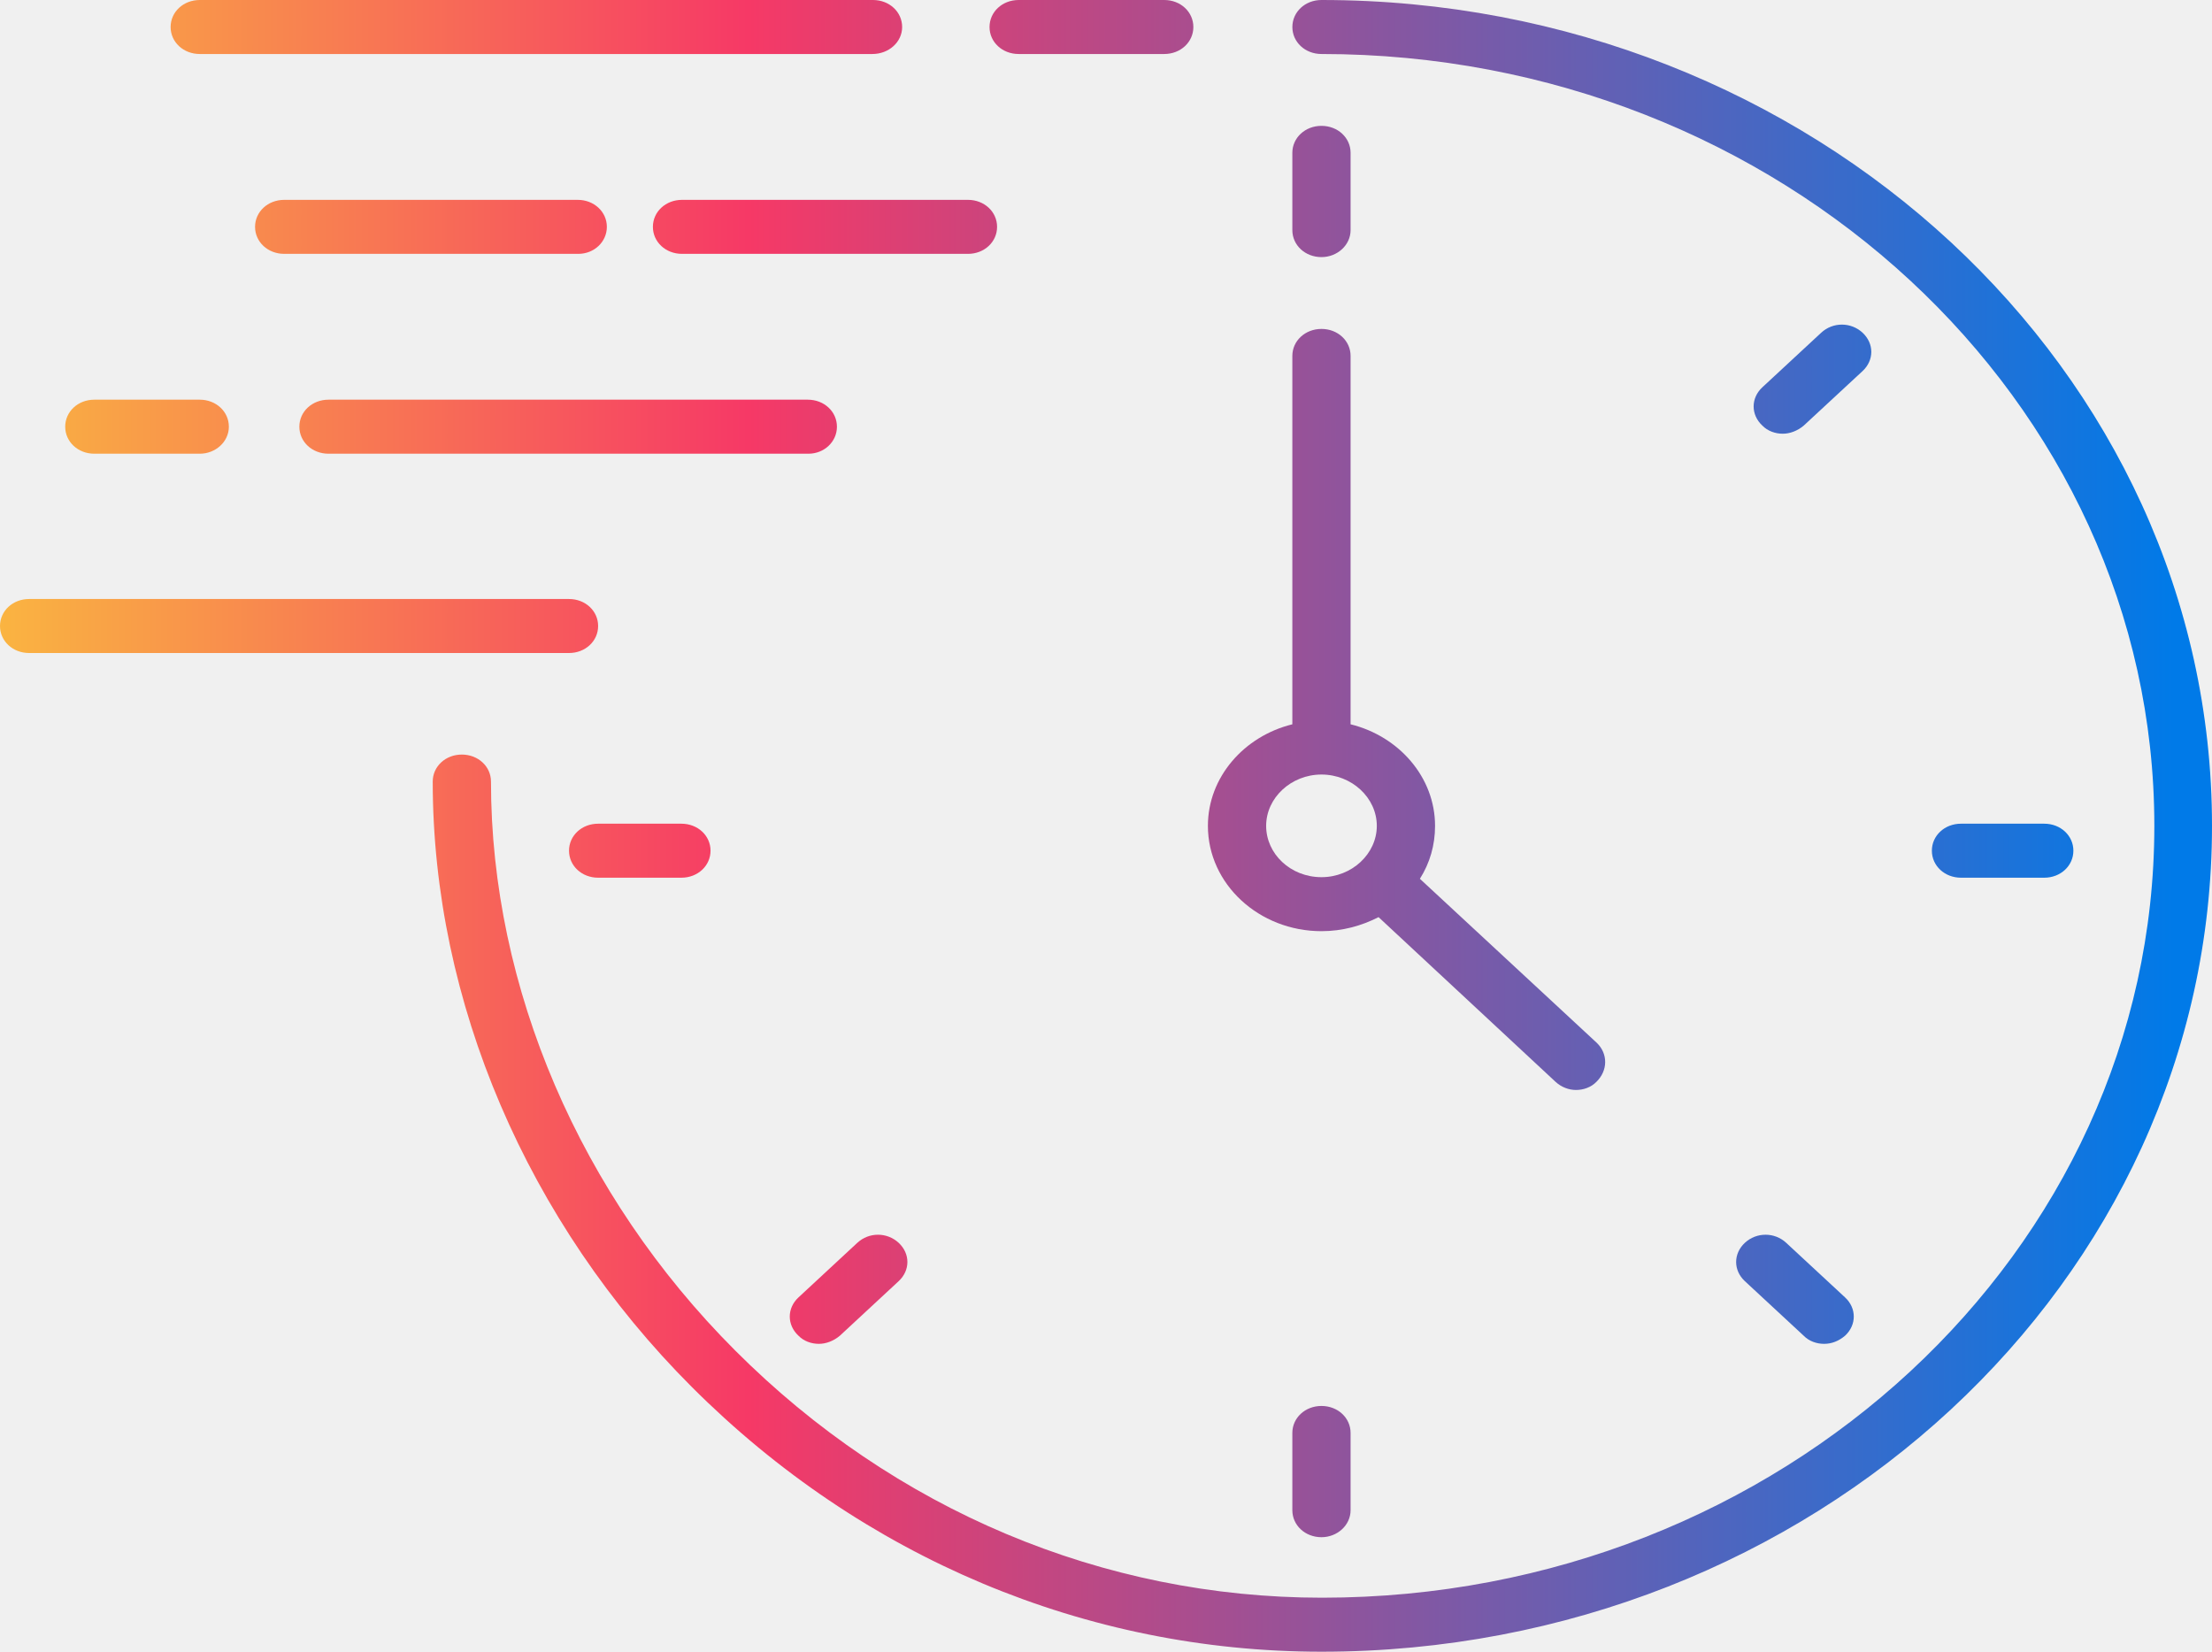
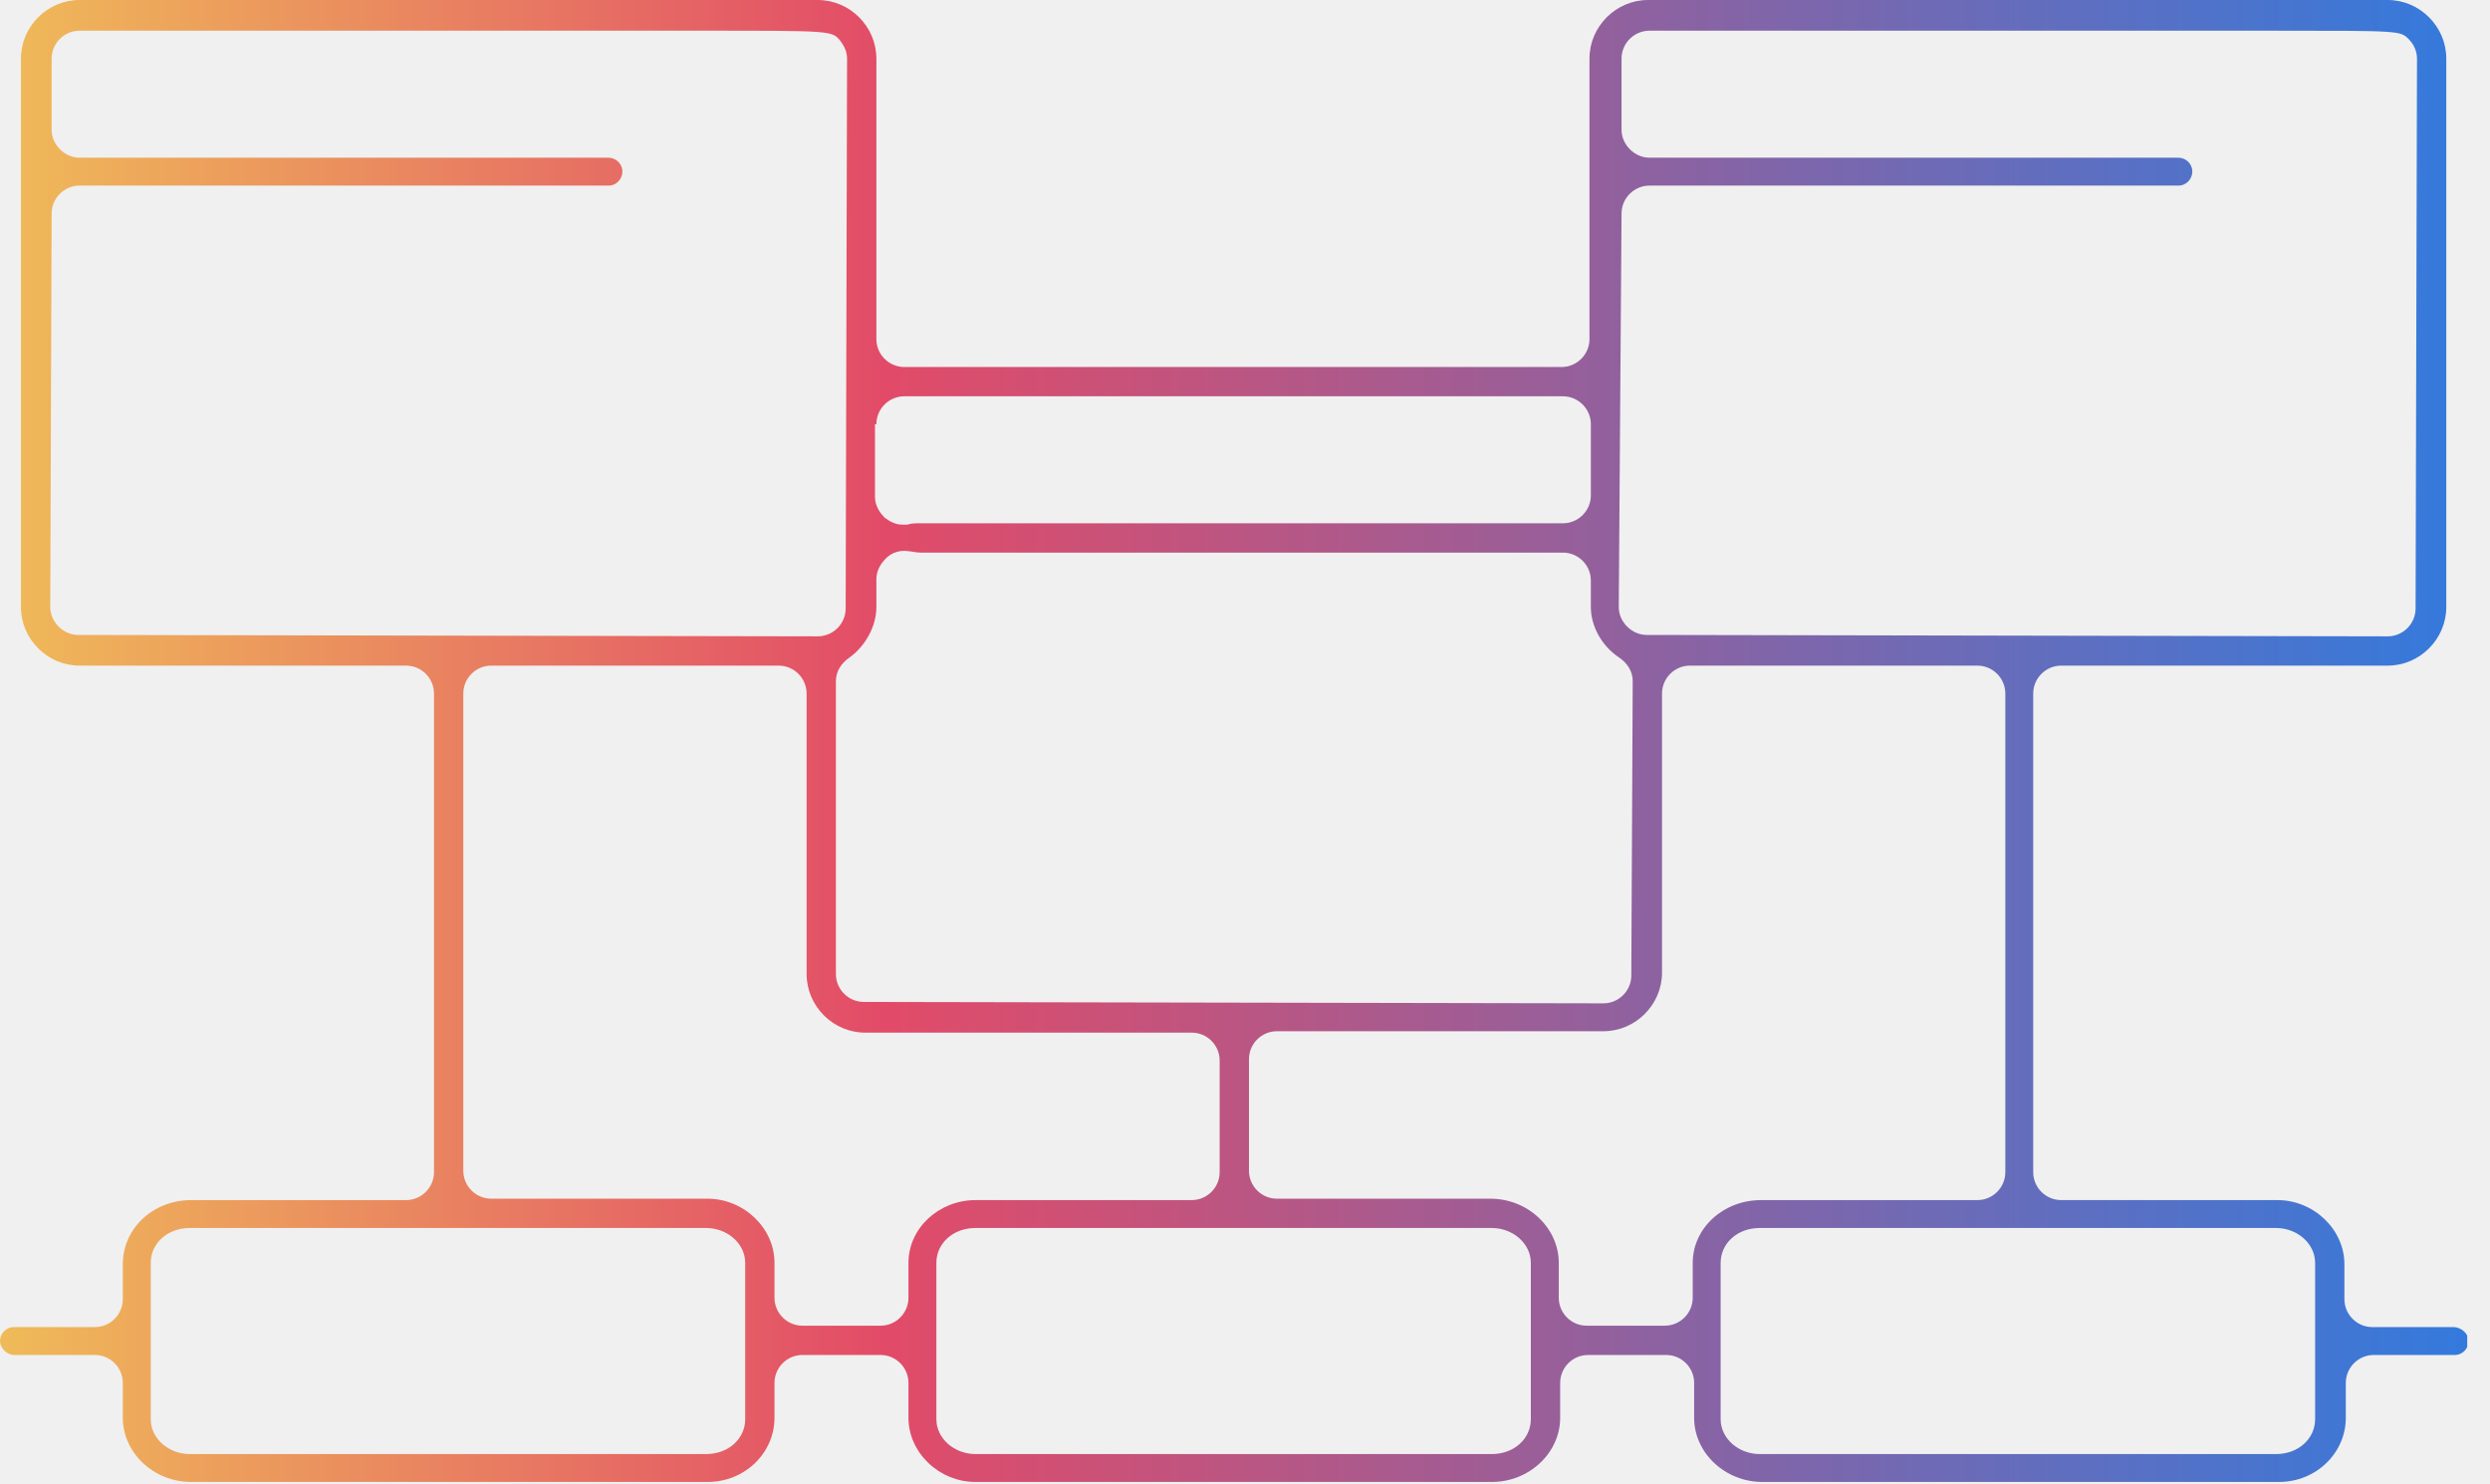
- <svg xmlns="http://www.w3.org/2000/svg" width="75" height="56" viewBox="0 0 75 56" fill="none">
-   <path d="M44.806 56C36.828 56 29.245 52.814 23.459 47.027C17.871 41.441 14.672 33.952 14.672 26.498C14.672 25.986 15.106 25.583 15.659 25.583C16.212 25.583 16.647 25.986 16.647 26.498C16.647 33.494 19.668 40.526 24.921 45.782C30.331 51.202 37.401 54.169 44.826 54.169C60.387 54.169 73.045 42.43 73.045 28C73.045 13.57 60.367 1.831 44.806 1.831C44.253 1.831 43.819 1.428 43.819 0.916C43.819 0.403 44.253 0 44.806 0C61.453 0 75 12.562 75 28C75 43.438 61.453 56 44.806 56Z" fill="url(#paint0_linear_915_765)" />
-   <path d="M54.146 35.362L48.143 29.795C48.479 29.264 48.657 28.659 48.657 28C48.657 26.352 47.432 24.96 45.793 24.557V12.068C45.793 11.555 45.359 11.152 44.806 11.152C44.253 11.152 43.818 11.555 43.818 12.068V24.557C42.179 24.96 40.955 26.352 40.955 28C40.955 29.978 42.693 31.571 44.806 31.571C45.517 31.571 46.168 31.388 46.741 31.095L52.744 36.68C52.942 36.863 53.198 36.955 53.435 36.955C53.692 36.955 53.949 36.863 54.127 36.68C54.521 36.296 54.521 35.728 54.146 35.362ZM42.93 28C42.93 27.048 43.779 26.26 44.806 26.26C45.833 26.26 46.682 27.048 46.682 28C46.682 28.952 45.833 29.74 44.806 29.74C43.759 29.74 42.93 28.952 42.93 28Z" fill="url(#paint1_linear_915_765)" />
-   <path d="M44.806 8.717C44.253 8.717 43.818 8.314 43.818 7.801V5.182C43.818 4.67 44.253 4.267 44.806 4.267C45.359 4.267 45.793 4.67 45.793 5.182V7.801C45.793 8.314 45.339 8.717 44.806 8.717Z" fill="url(#paint2_linear_915_765)" />
-   <path d="M44.806 52.118C44.253 52.118 43.818 51.715 43.818 51.202V48.583C43.818 48.071 44.253 47.668 44.806 47.668C45.359 47.668 45.793 48.071 45.793 48.583V51.202C45.793 51.715 45.339 52.118 44.806 52.118Z" fill="url(#paint3_linear_915_765)" />
-   <path d="M61.847 45.562C61.59 45.562 61.334 45.47 61.156 45.287L59.161 43.437C58.767 43.071 58.767 42.504 59.161 42.137C59.556 41.771 60.169 41.771 60.563 42.137L62.558 43.987C62.953 44.353 62.953 44.921 62.558 45.287C62.341 45.47 62.104 45.562 61.847 45.562Z" fill="url(#paint4_linear_915_765)" />
-   <path d="M23.104 29.758H20.28C19.727 29.758 19.293 29.355 19.293 28.842C19.293 28.33 19.727 27.927 20.28 27.927H23.104C23.657 27.927 24.091 28.33 24.091 28.842C24.091 29.355 23.657 29.758 23.104 29.758Z" fill="url(#paint5_linear_915_765)" />
-   <path d="M69.313 29.758H66.489C65.936 29.758 65.502 29.355 65.502 28.842C65.502 28.33 65.936 27.927 66.489 27.927H69.313C69.866 27.927 70.3 28.33 70.3 28.842C70.3 29.355 69.866 29.758 69.313 29.758Z" fill="url(#paint6_linear_915_765)" />
-   <path d="M27.765 45.562C27.508 45.562 27.251 45.47 27.074 45.287C26.679 44.921 26.679 44.353 27.074 43.987L29.068 42.137C29.463 41.771 30.075 41.771 30.47 42.137C30.865 42.504 30.865 43.071 30.47 43.437L28.476 45.287C28.258 45.47 28.002 45.562 27.765 45.562Z" fill="url(#paint7_linear_915_765)" />
-   <path d="M60.446 14.705C60.19 14.705 59.933 14.613 59.755 14.43C59.36 14.064 59.36 13.496 59.755 13.13L61.75 11.28C62.145 10.914 62.757 10.914 63.152 11.28C63.547 11.647 63.547 12.214 63.152 12.581L61.157 14.43C60.94 14.613 60.683 14.705 60.446 14.705Z" fill="url(#paint8_linear_915_765)" />
-   <path d="M39.475 1.831H34.538C33.985 1.831 33.551 1.428 33.551 0.916C33.551 0.403 33.985 0 34.538 0H39.475C40.028 0 40.462 0.403 40.462 0.916C40.462 1.428 40.028 1.831 39.475 1.831Z" fill="url(#paint9_linear_915_765)" />
-   <path d="M29.581 1.831H6.773C6.22 1.831 5.785 1.428 5.785 0.916C5.785 0.403 6.22 0 6.773 0H29.6C30.153 0 30.588 0.403 30.588 0.916C30.588 1.428 30.134 1.831 29.581 1.831Z" fill="url(#paint10_linear_915_765)" />
-   <path d="M19.608 8.607H9.636C9.083 8.607 8.648 8.204 8.648 7.691C8.648 7.179 9.083 6.776 9.636 6.776H19.588C20.141 6.776 20.576 7.179 20.576 7.691C20.576 8.204 20.141 8.607 19.608 8.607Z" fill="url(#paint11_linear_915_765)" />
-   <path d="M6.773 15.383H3.198C2.645 15.383 2.211 14.98 2.211 14.467C2.211 13.954 2.645 13.551 3.198 13.551H6.773C7.325 13.551 7.76 13.954 7.76 14.467C7.76 14.98 7.306 15.383 6.773 15.383Z" fill="url(#paint12_linear_915_765)" />
-   <path d="M32.82 8.607H23.124C22.571 8.607 22.137 8.204 22.137 7.691C22.137 7.179 22.571 6.776 23.124 6.776H32.82C33.373 6.776 33.807 7.179 33.807 7.691C33.807 8.204 33.373 8.607 32.82 8.607Z" fill="url(#paint13_linear_915_765)" />
-   <path d="M27.41 15.383H11.138C10.585 15.383 10.15 14.98 10.15 14.467C10.15 13.954 10.585 13.551 11.138 13.551H27.39C27.943 13.551 28.377 13.954 28.377 14.467C28.377 14.98 27.943 15.383 27.41 15.383Z" fill="url(#paint14_linear_915_765)" />
-   <path d="M19.293 22.14H0.987C0.434 22.14 0 21.737 0 21.224C0 20.712 0.434 20.309 0.987 20.309H19.293C19.846 20.309 20.28 20.712 20.28 21.224C20.28 21.737 19.846 22.14 19.293 22.14Z" fill="url(#paint15_linear_915_765)" />
+ <svg xmlns="http://www.w3.org/2000/svg" width="94" height="56" viewBox="0 0 94 56" fill="none">
+   <g clip-path="url(#clip0_4_12)">
+     <path d="M92.613 50.1H89.558C88.978 50.1 88.504 49.626 88.504 49.046V47.729C88.504 46.412 87.345 45.306 85.975 45.306H77.81C77.231 45.306 76.756 44.832 76.756 44.252V26.183C76.756 25.603 77.231 25.129 77.81 25.129H90.137C91.349 25.129 92.35 24.128 92.35 22.916V2.213C92.35 1.001 91.349 0 90.137 0H62.216C61.005 0 60.004 1.001 60.004 2.213V12.802C60.004 13.381 59.53 13.855 58.95 13.855H34.137C33.558 13.855 33.084 13.381 33.084 12.802V2.213C33.084 1.001 32.083 0 30.871 0H3.003C1.791 0 0.79 1.001 0.79 2.213V22.916C0.79 24.128 1.791 25.129 3.003 25.129H15.33C15.91 25.129 16.384 25.603 16.384 26.183V44.252C16.384 44.832 15.91 45.306 15.33 45.306H7.217C5.795 45.306 4.636 46.359 4.636 47.729V49.046C4.636 49.626 4.162 50.1 3.582 50.1H0.527C0.211 50.1 0 50.363 0 50.627C0 50.89 0.263 51.153 0.527 51.153H3.582C4.162 51.153 4.636 51.627 4.636 52.207V53.524C4.636 54.841 5.795 55.947 7.217 55.947H26.709C28.132 55.947 29.238 54.841 29.238 53.524V52.207C29.238 51.627 29.712 51.153 30.292 51.153H33.242C33.821 51.153 34.295 51.627 34.295 52.207V53.524C34.295 54.841 35.454 55.947 36.824 55.947H56.316C57.739 55.947 58.898 54.841 58.898 53.524V52.207C58.898 51.627 59.372 51.153 59.951 51.153H62.901C63.481 51.153 63.955 51.627 63.955 52.207V53.524C63.955 54.841 65.114 55.947 66.536 55.947H86.028C87.451 55.947 88.557 54.841 88.557 53.524V52.207C88.557 51.627 89.031 51.153 89.611 51.153H92.666C92.982 51.153 93.193 50.89 93.193 50.627C93.193 50.363 92.929 50.1 92.613 50.1ZM61.215 8.06C61.215 7.481 61.69 7.007 62.269 7.007H82.235C82.551 7.007 82.762 6.743 82.762 6.48C82.762 6.164 82.499 5.953 82.235 5.953H62.269C62.006 5.953 61.742 5.848 61.532 5.637C61.321 5.426 61.215 5.163 61.215 4.899V2.213C61.215 1.633 61.69 1.159 62.269 1.159C62.269 1.159 69.223 1.159 76.23 1.159C79.707 1.159 83.236 1.159 85.817 1.159C90.612 1.159 90.612 1.159 90.928 1.475C91.138 1.686 91.244 1.949 91.244 2.213L91.191 22.969C91.191 23.548 90.717 24.023 90.137 24.023L62.164 23.97C61.9 23.97 61.637 23.864 61.426 23.654C61.215 23.443 61.11 23.18 61.11 22.916L61.215 8.06ZM33.084 16.015C33.084 15.436 33.558 14.961 34.137 14.961H59.003C59.582 14.961 60.056 15.436 60.056 16.015V18.702C60.056 19.281 59.582 19.755 59.003 19.755H34.717C34.559 19.755 34.401 19.755 34.243 19.808C34.19 19.808 34.137 19.808 34.085 19.808C33.821 19.808 33.611 19.703 33.4 19.545C33.189 19.334 33.031 19.071 33.031 18.755V16.015H33.084ZM33.084 22.916V21.863C33.084 21.547 33.242 21.283 33.453 21.072C33.663 20.862 33.979 20.756 34.295 20.809C34.401 20.809 34.559 20.862 34.77 20.862H59.003C59.582 20.862 60.056 21.336 60.056 21.915V22.916C60.056 23.654 60.478 24.391 61.11 24.813C61.426 25.023 61.637 25.34 61.637 25.708L61.584 36.824C61.584 37.404 61.11 37.878 60.531 37.878L32.61 37.825C32.03 37.825 31.556 37.351 31.556 36.771V25.708C31.556 25.34 31.767 25.023 32.083 24.813C32.662 24.391 33.084 23.654 33.084 22.916ZM2.95 23.97C2.687 23.97 2.423 23.864 2.213 23.654C2.002 23.443 1.897 23.18 1.897 22.916L1.949 8.06C1.949 7.481 2.423 7.007 3.003 7.007H22.969C23.285 7.007 23.496 6.743 23.496 6.48C23.496 6.164 23.232 5.953 22.969 5.953H3.003C2.739 5.953 2.476 5.848 2.265 5.637C2.055 5.426 1.949 5.163 1.949 4.899V2.213C1.949 1.633 2.423 1.159 3.003 1.159C3.003 1.159 9.957 1.159 16.963 1.159C20.44 1.159 23.97 1.159 26.551 1.159C31.398 1.159 31.398 1.159 31.714 1.528C31.872 1.738 31.977 1.949 31.977 2.213L31.925 22.969C31.925 23.548 31.451 24.023 30.871 24.023L2.95 23.97ZM28.132 53.577C28.132 54.314 27.5 54.894 26.657 54.894H7.165C6.374 54.894 5.69 54.314 5.69 53.577V47.676C5.69 46.939 6.322 46.359 7.165 46.359H26.657C27.447 46.359 28.132 46.939 28.132 47.676V53.577ZM34.295 47.676V48.993C34.295 49.573 33.821 50.047 33.242 50.047H30.292C29.712 50.047 29.238 49.573 29.238 48.993V47.676C29.238 46.359 28.079 45.253 26.709 45.253H18.544C17.964 45.253 17.49 44.779 17.49 44.199V26.183C17.49 25.603 17.964 25.129 18.544 25.129H29.396C29.976 25.129 30.45 25.603 30.45 26.183V36.771C30.45 37.983 31.451 38.984 32.662 38.984H44.99C45.569 38.984 46.043 39.458 46.043 40.038V44.252C46.043 44.832 45.569 45.306 44.99 45.306H36.824C35.454 45.306 34.295 46.359 34.295 47.676ZM57.791 53.577C57.791 54.314 57.159 54.894 56.316 54.894H36.824C36.034 54.894 35.349 54.314 35.349 53.577V47.676C35.349 46.939 35.981 46.359 36.824 46.359H56.316C57.106 46.359 57.791 46.939 57.791 47.676V53.577ZM63.902 47.676V48.993C63.902 49.573 63.428 50.047 62.849 50.047H59.898C59.319 50.047 58.845 49.573 58.845 48.993V47.676C58.845 46.359 57.686 45.253 56.263 45.253H48.203C47.624 45.253 47.15 44.779 47.15 44.199V39.985C47.15 39.406 47.624 38.931 48.203 38.931H60.531C61.742 38.931 62.743 37.93 62.743 36.719V26.183C62.743 25.603 63.217 25.129 63.797 25.129H74.649C75.229 25.129 75.703 25.603 75.703 26.183V44.252C75.703 44.832 75.229 45.306 74.649 45.306H66.484C65.061 45.306 63.902 46.359 63.902 47.676ZM87.398 53.577C87.398 54.314 86.766 54.894 85.923 54.894H66.431C65.641 54.894 64.956 54.314 64.956 53.577V47.676C64.956 46.939 65.588 46.359 66.431 46.359H85.923C86.713 46.359 87.398 46.939 87.398 47.676V53.577Z" fill="url(#paint0_linear_4_12)" />
+   </g>
  <defs>
-     <linearGradient id="paint0_linear_915_765" x1="-2.054" y1="28.001" x2="73.703" y2="28.001" gradientUnits="userSpaceOnUse">
-       <stop stop-color="#FABE3E" />
-       <stop offset="0.362" stop-color="#F63966" />
-       <stop offset="1" stop-color="#007AE8" />
+     <linearGradient id="paint0_linear_4_12" x1="-1.054" y1="27.997" x2="94.21" y2="27.997" gradientUnits="userSpaceOnUse">
+       <stop stop-color="#F0BE58" />
+       <stop offset="0.362" stop-color="#E24B68" />
+       <stop offset="1" stop-color="#307BDF" />
    </linearGradient>
-     <linearGradient id="paint1_linear_915_765" x1="-2.054" y1="24.041" x2="73.703" y2="24.041" gradientUnits="userSpaceOnUse">
-       <stop stop-color="#FABE3E" />
-       <stop offset="0.362" stop-color="#F63966" />
-       <stop offset="1" stop-color="#007AE8" />
-     </linearGradient>
-     <linearGradient id="paint2_linear_915_765" x1="-2.055" y1="6.5" x2="73.702" y2="6.5" gradientUnits="userSpaceOnUse">
-       <stop stop-color="#FABE3E" />
-       <stop offset="0.362" stop-color="#F63966" />
-       <stop offset="1" stop-color="#007AE8" />
-     </linearGradient>
-     <linearGradient id="paint3_linear_915_765" x1="-2.055" y1="49.896" x2="73.702" y2="49.896" gradientUnits="userSpaceOnUse">
-       <stop stop-color="#FABE3E" />
-       <stop offset="0.362" stop-color="#F63966" />
-       <stop offset="1" stop-color="#007AE8" />
-     </linearGradient>
-     <linearGradient id="paint4_linear_915_765" x1="-2.055" y1="43.719" x2="73.702" y2="43.719" gradientUnits="userSpaceOnUse">
-       <stop stop-color="#FABE3E" />
-       <stop offset="0.362" stop-color="#F63966" />
-       <stop offset="1" stop-color="#007AE8" />
-     </linearGradient>
-     <linearGradient id="paint5_linear_915_765" x1="-2.054" y1="28.839" x2="73.703" y2="28.839" gradientUnits="userSpaceOnUse">
-       <stop stop-color="#FABE3E" />
-       <stop offset="0.362" stop-color="#F63966" />
-       <stop offset="1" stop-color="#007AE8" />
-     </linearGradient>
-     <linearGradient id="paint6_linear_915_765" x1="-2.053" y1="28.839" x2="73.704" y2="28.839" gradientUnits="userSpaceOnUse">
-       <stop stop-color="#FABE3E" />
-       <stop offset="0.362" stop-color="#F63966" />
-       <stop offset="1" stop-color="#007AE8" />
-     </linearGradient>
-     <linearGradient id="paint7_linear_915_765" x1="-2.054" y1="43.719" x2="73.703" y2="43.719" gradientUnits="userSpaceOnUse">
-       <stop stop-color="#FABE3E" />
-       <stop offset="0.362" stop-color="#F63966" />
-       <stop offset="1" stop-color="#007AE8" />
-     </linearGradient>
-     <linearGradient id="paint8_linear_915_765" x1="-2.054" y1="12.86" x2="73.703" y2="12.86" gradientUnits="userSpaceOnUse">
-       <stop stop-color="#FABE3E" />
-       <stop offset="0.362" stop-color="#F63966" />
-       <stop offset="1" stop-color="#007AE8" />
-     </linearGradient>
-     <linearGradient id="paint9_linear_915_765" x1="-2.054" y1="0.916" x2="73.703" y2="0.916" gradientUnits="userSpaceOnUse">
-       <stop stop-color="#FABE3E" />
-       <stop offset="0.362" stop-color="#F63966" />
-       <stop offset="1" stop-color="#007AE8" />
-     </linearGradient>
-     <linearGradient id="paint10_linear_915_765" x1="-2.055" y1="0.916" x2="73.702" y2="0.916" gradientUnits="userSpaceOnUse">
-       <stop stop-color="#FABE3E" />
-       <stop offset="0.362" stop-color="#F63966" />
-       <stop offset="1" stop-color="#007AE8" />
-     </linearGradient>
-     <linearGradient id="paint11_linear_915_765" x1="-2.055" y1="7.687" x2="73.702" y2="7.687" gradientUnits="userSpaceOnUse">
-       <stop stop-color="#FABE3E" />
-       <stop offset="0.362" stop-color="#F63966" />
-       <stop offset="1" stop-color="#007AE8" />
-     </linearGradient>
-     <linearGradient id="paint12_linear_915_765" x1="-2.055" y1="14.459" x2="73.702" y2="14.459" gradientUnits="userSpaceOnUse">
-       <stop stop-color="#FABE3E" />
-       <stop offset="0.362" stop-color="#F63966" />
-       <stop offset="1" stop-color="#007AE8" />
-     </linearGradient>
-     <linearGradient id="paint13_linear_915_765" x1="-2.054" y1="7.687" x2="73.703" y2="7.687" gradientUnits="userSpaceOnUse">
-       <stop stop-color="#FABE3E" />
-       <stop offset="0.362" stop-color="#F63966" />
-       <stop offset="1" stop-color="#007AE8" />
-     </linearGradient>
-     <linearGradient id="paint14_linear_915_765" x1="-2.053" y1="14.459" x2="73.704" y2="14.459" gradientUnits="userSpaceOnUse">
-       <stop stop-color="#FABE3E" />
-       <stop offset="0.362" stop-color="#F63966" />
-       <stop offset="1" stop-color="#007AE8" />
-     </linearGradient>
-     <linearGradient id="paint15_linear_915_765" x1="-2.054" y1="21.23" x2="73.703" y2="21.23" gradientUnits="userSpaceOnUse">
-       <stop stop-color="#FABE3E" />
-       <stop offset="0.362" stop-color="#F63966" />
-       <stop offset="1" stop-color="#007AE8" />
-     </linearGradient>
+     <clipPath id="clip0_4_12">
+       <rect width="93.14" height="56" fill="white" />
+     </clipPath>
  </defs>
</svg>
